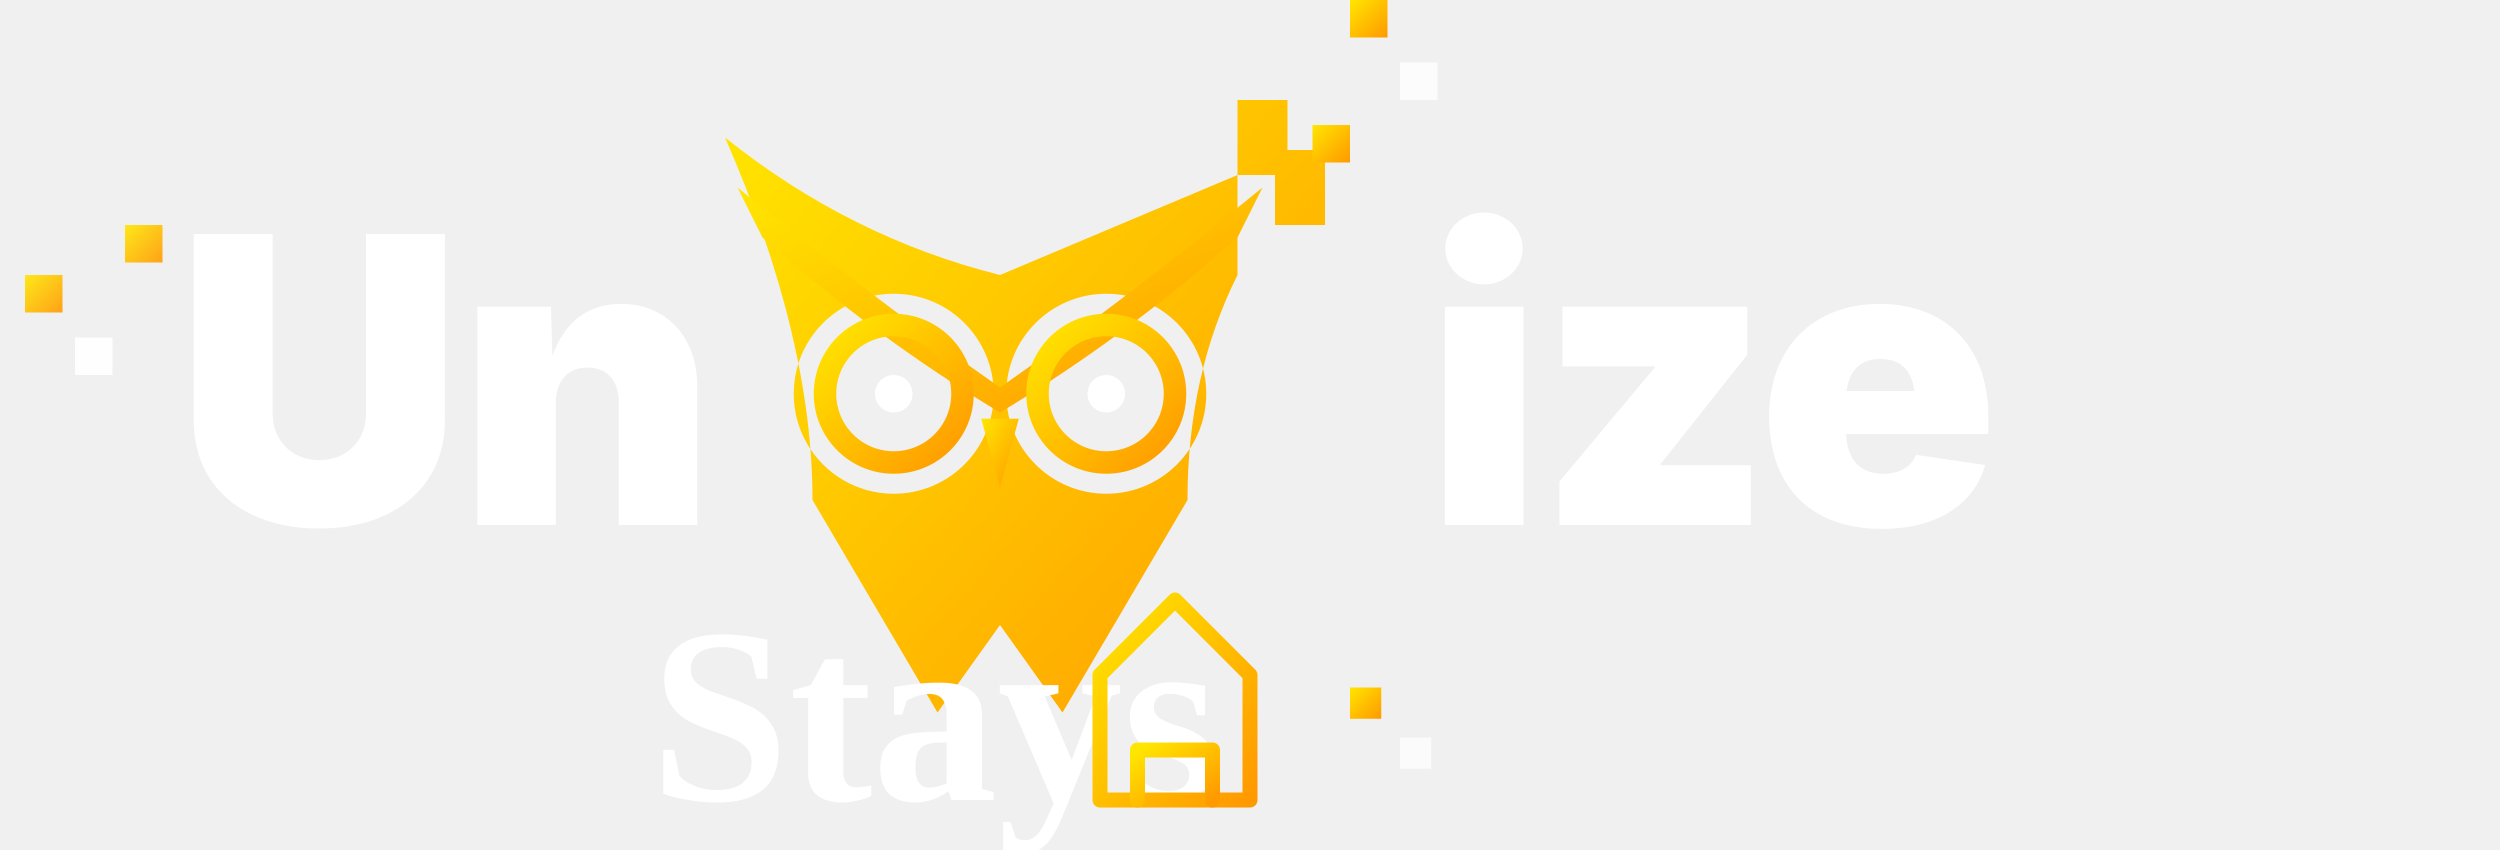
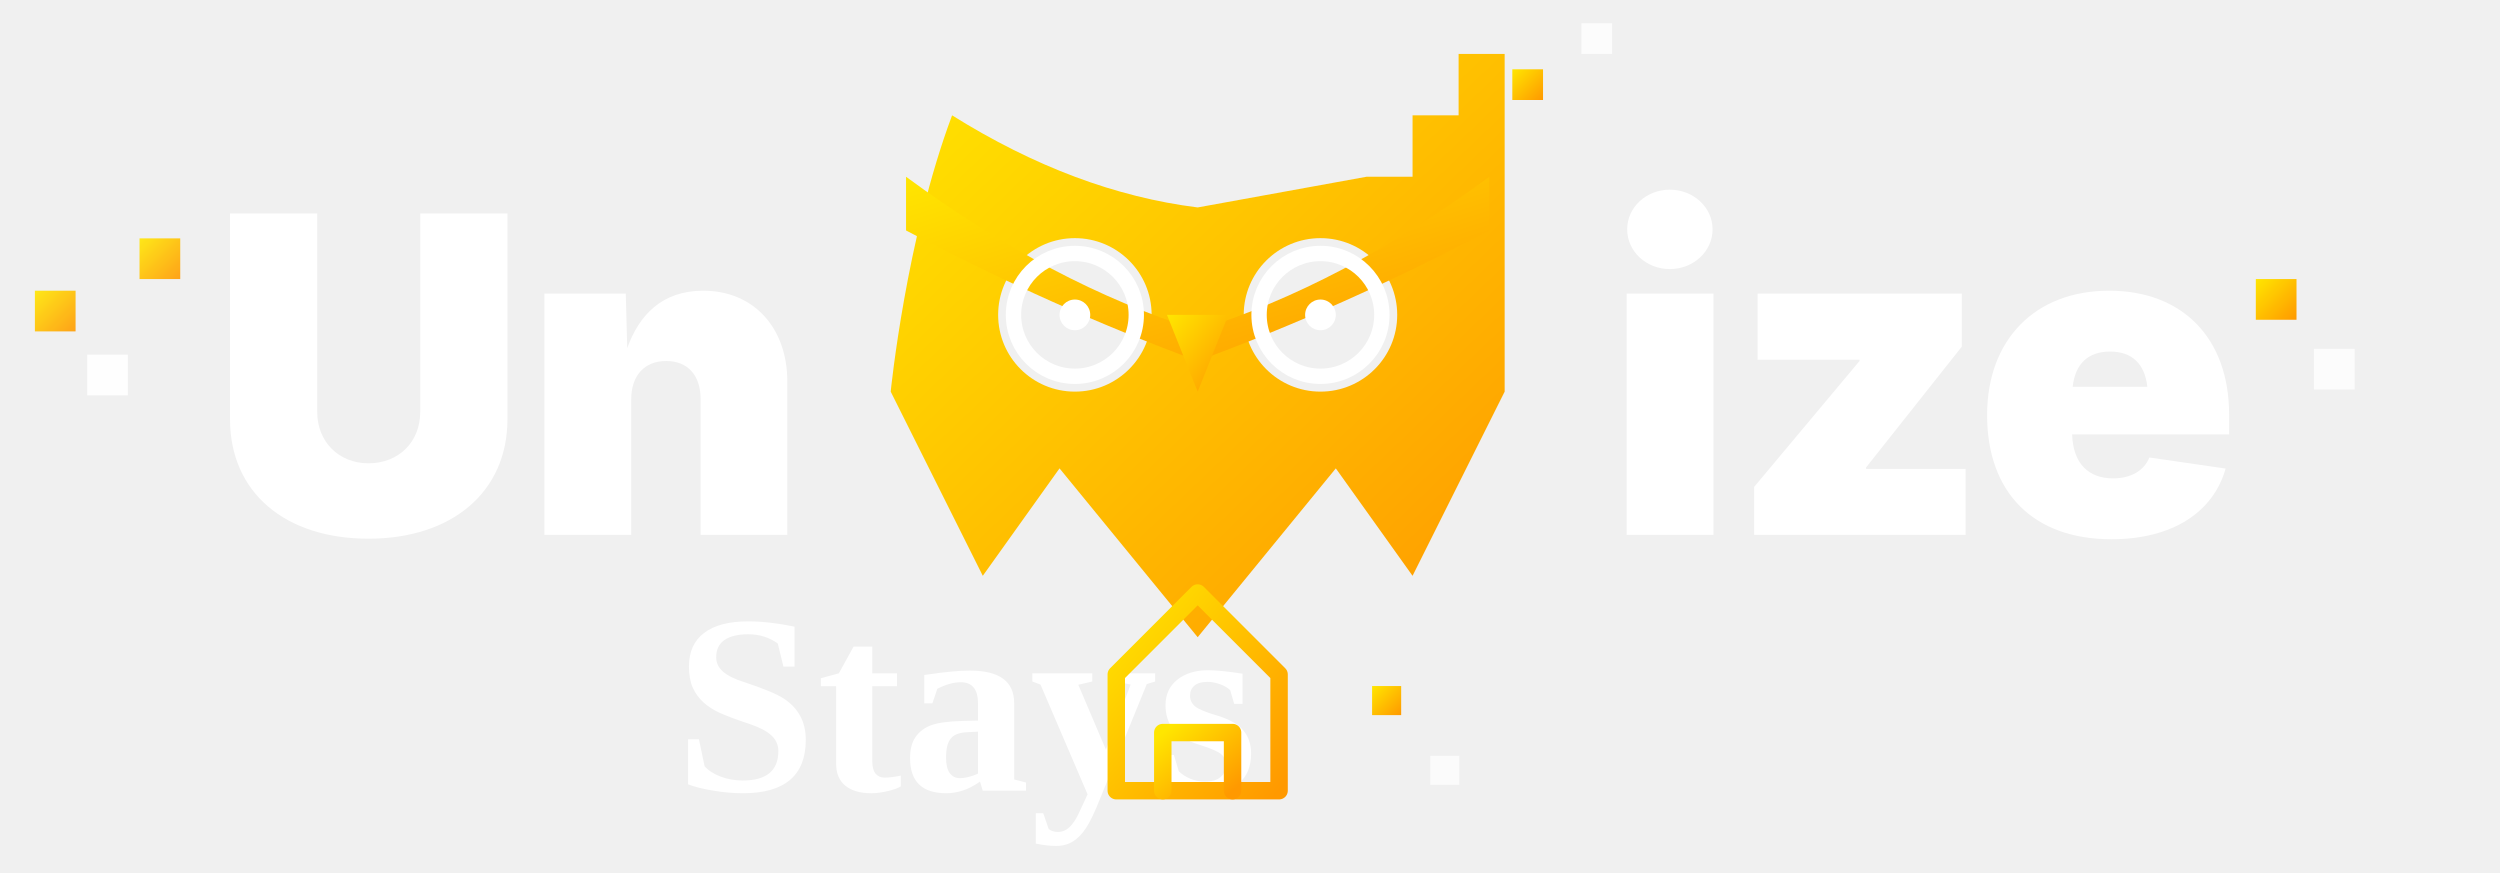
- <svg xmlns="http://www.w3.org/2000/svg" viewBox="0 0 200 68" width="100%" height="100%">
+ <svg xmlns="http://www.w3.org/2000/svg" viewBox="0 0 215 75" width="100%" height="100%">
  <defs>
    <linearGradient id="goldTheme" x1="0%" y1="0%" x2="100%" y2="100%">
      <stop offset="0%" stop-color="#ffe600" />
      <stop offset="100%" stop-color="#ff9900" />
    </linearGradient>
  </defs>
  <g fill="url(#goldTheme)" opacity="0.9">
-     <rect x="2" y="22" width="3" height="3" />
-     <rect x="6" y="27" width="3" height="3" fill="#ffffff" />
-     <rect x="10" y="18" width="3" height="3" />
+     <rect x="3" y="25" width="3.5" height="3.5" />
+     <rect x="7.5" y="30.5" width="3.5" height="3.5" fill="#ffffff" />
+     <rect x="12" y="20.5" width="3.5" height="3.5" />
  </g>
-   <text x="14" y="42" font-family="system-ui, -apple-system, sans-serif" font-weight="900" font-size="32" fill="#ffffff" letter-spacing="-0.5px">Un</text>
-   <g transform="translate(56, 4)">
-     <path fill-rule="evenodd" d="       M 24,18        Q 12,15 2,7        Q 9,23 9,36        L 19,53        L 24,46        L 24,58        L 24,46        L 29,53        L 39,36        Q 39,26 43,18       L 43,10 L 46,10 L 46,14 L 50,14 L 50,8 L 47,8 L 47,4 L 43,4 L 43,10 Z       M 15.5,19.5        A 8,8 0 1,0 15.5,35.5        A 8,8 0 1,0 15.5,19.5        M 32.5,19.5        A 8,8 0 1,0 32.5,35.5        A 8,8 0 1,0 32.5,19.5" fill="url(#goldTheme)" />
-     <path d="M 3,11 Q 14,20 24,27 Q 34,20 45,11 L 43,15 Q 34,23 24,29 Q 14,23 5,15 Z" fill="url(#goldTheme)" />
-     <circle cx="15.5" cy="27.5" r="5.5" fill="none" stroke="url(#goldTheme)" stroke-width="1.8" />
-     <circle cx="15.5" cy="27.5" r="1.5" fill="#ffffff" />
-     <circle cx="32.5" cy="27.5" r="5.5" fill="none" stroke="url(#goldTheme)" stroke-width="1.8" />
-     <circle cx="32.5" cy="27.5" r="1.5" fill="#ffffff" />
-     <path d="M 22.5,29.5 L 25.5,29.5 L 24,35 Z" fill="url(#goldTheme)" />
-     <rect x="52" y="-4" width="3" height="3" fill="url(#goldTheme)" />
-     <rect x="56" y="1" width="3" height="3" fill="#ffffff" opacity="0.8" />
-     <rect x="49" y="6" width="3" height="3" fill="url(#goldTheme)" />
+   <text x="18" y="46" font-family="system-ui, -apple-system, sans-serif" font-weight="900" font-size="38" fill="#ffffff" letter-spacing="-0.5px">Un</text>
+   <g transform="translate(70, 2) scale(0.66)">
+     <path fill-rule="evenodd" d="       M 50,24        Q 34,22 18,12        C 12,28 10,48 10,48        L 22,72        L 32,58        L 50,80        L 68,58        L 78,72        L 90,48        C 90,48 90,32 90,12        L 90,4        L 84,4        L 84,12        L 78,12        L 78,20        L 72,20        Q 61,22 50,24 Z        M 34,28        A 10,10 0 1,0 34,48        A 10,10 0 1,0 34,28        M 66,28        A 10,10 0 1,0 66,48        A 10,10 0 1,0 66,28" fill="url(#goldTheme)" />
+     <path d="M 12,20 Q 31,34 50,40 Q 69,34 88,20 L 88,27 Q 69,37 50,44 Q 31,37 12,27 Z" fill="url(#goldTheme)" />
+     <circle cx="34" cy="38" r="8" fill="none" stroke="#ffffff" stroke-width="2" />
+     <circle cx="34" cy="38" r="2" fill="#ffffff" />
+     <circle cx="66" cy="38" r="8" fill="none" stroke="#ffffff" stroke-width="2" />
+     <circle cx="66" cy="38" r="2" fill="#ffffff" />
+     <polygon points="46,38 54,38 50,48" fill="url(#goldTheme)" />
+     <rect x="94" y="-8" width="4" height="4" fill="url(#goldTheme)" />
+     <rect x="100" y="0" width="4" height="4" fill="#ffffff" opacity="0.8" />
+     <rect x="91" y="6" width="4" height="4" fill="url(#goldTheme)" />
  </g>
-   <text x="114" y="42" font-family="system-ui, -apple-system, sans-serif" font-weight="900" font-size="32" fill="#ffffff" letter-spacing="-0.5px">ize</text>
-   <g transform="translate(50, 42)">
-     <text x="2" y="22" font-family="Georgia, Cambria, 'Times New Roman', serif" font-weight="bold" font-size="20" fill="#ffffff">Stays</text>
-     <path d="M38,12 L44,6 L50,12 L50,22 L38,22 Z" fill="none" stroke="url(#goldTheme)" stroke-width="1.2" stroke-linecap="round" stroke-linejoin="round" />
-     <path d="M41,22 L41,18 L47,18 L47,22" fill="none" stroke="url(#goldTheme)" stroke-width="1.2" stroke-linecap="round" stroke-linejoin="round" />
-     <rect x="58" y="13" width="2.5" height="2.5" fill="url(#goldTheme)" />
-     <rect x="62" y="17" width="2.5" height="2.5" fill="#ffffff" opacity="0.7" />
+   <text x="138" y="46" font-family="system-ui, -apple-system, sans-serif" font-weight="900" font-size="38" fill="#ffffff" letter-spacing="-0.5px">ize</text>
+   <g transform="translate(56, 46)">
+     <text x="2" y="22" font-family="Georgia, Cambria, 'Times New Roman', serif" font-weight="bold" font-size="22" fill="#ffffff">Stays</text>
+     <path d="M40,12 L47,5 L54,12 L54,22 L40,22 Z" fill="none" stroke="url(#goldTheme)" stroke-width="1.5" stroke-linecap="round" stroke-linejoin="round" />
+     <path d="M44,22 L44,17 L50,17 L50,22" fill="none" stroke="url(#goldTheme)" stroke-width="1.5" stroke-linecap="round" stroke-linejoin="round" />
+     <rect x="62" y="13" width="2.5" height="2.5" fill="url(#goldTheme)" />
+     <rect x="67" y="19" width="2.5" height="2.5" fill="#ffffff" opacity="0.7" />
  </g>
+   <rect x="194" y="24" width="3.5" height="3.5" fill="url(#goldTheme)" />
+   <rect x="199" y="30" width="3.5" height="3.5" fill="#ffffff" opacity="0.8" />
</svg>
